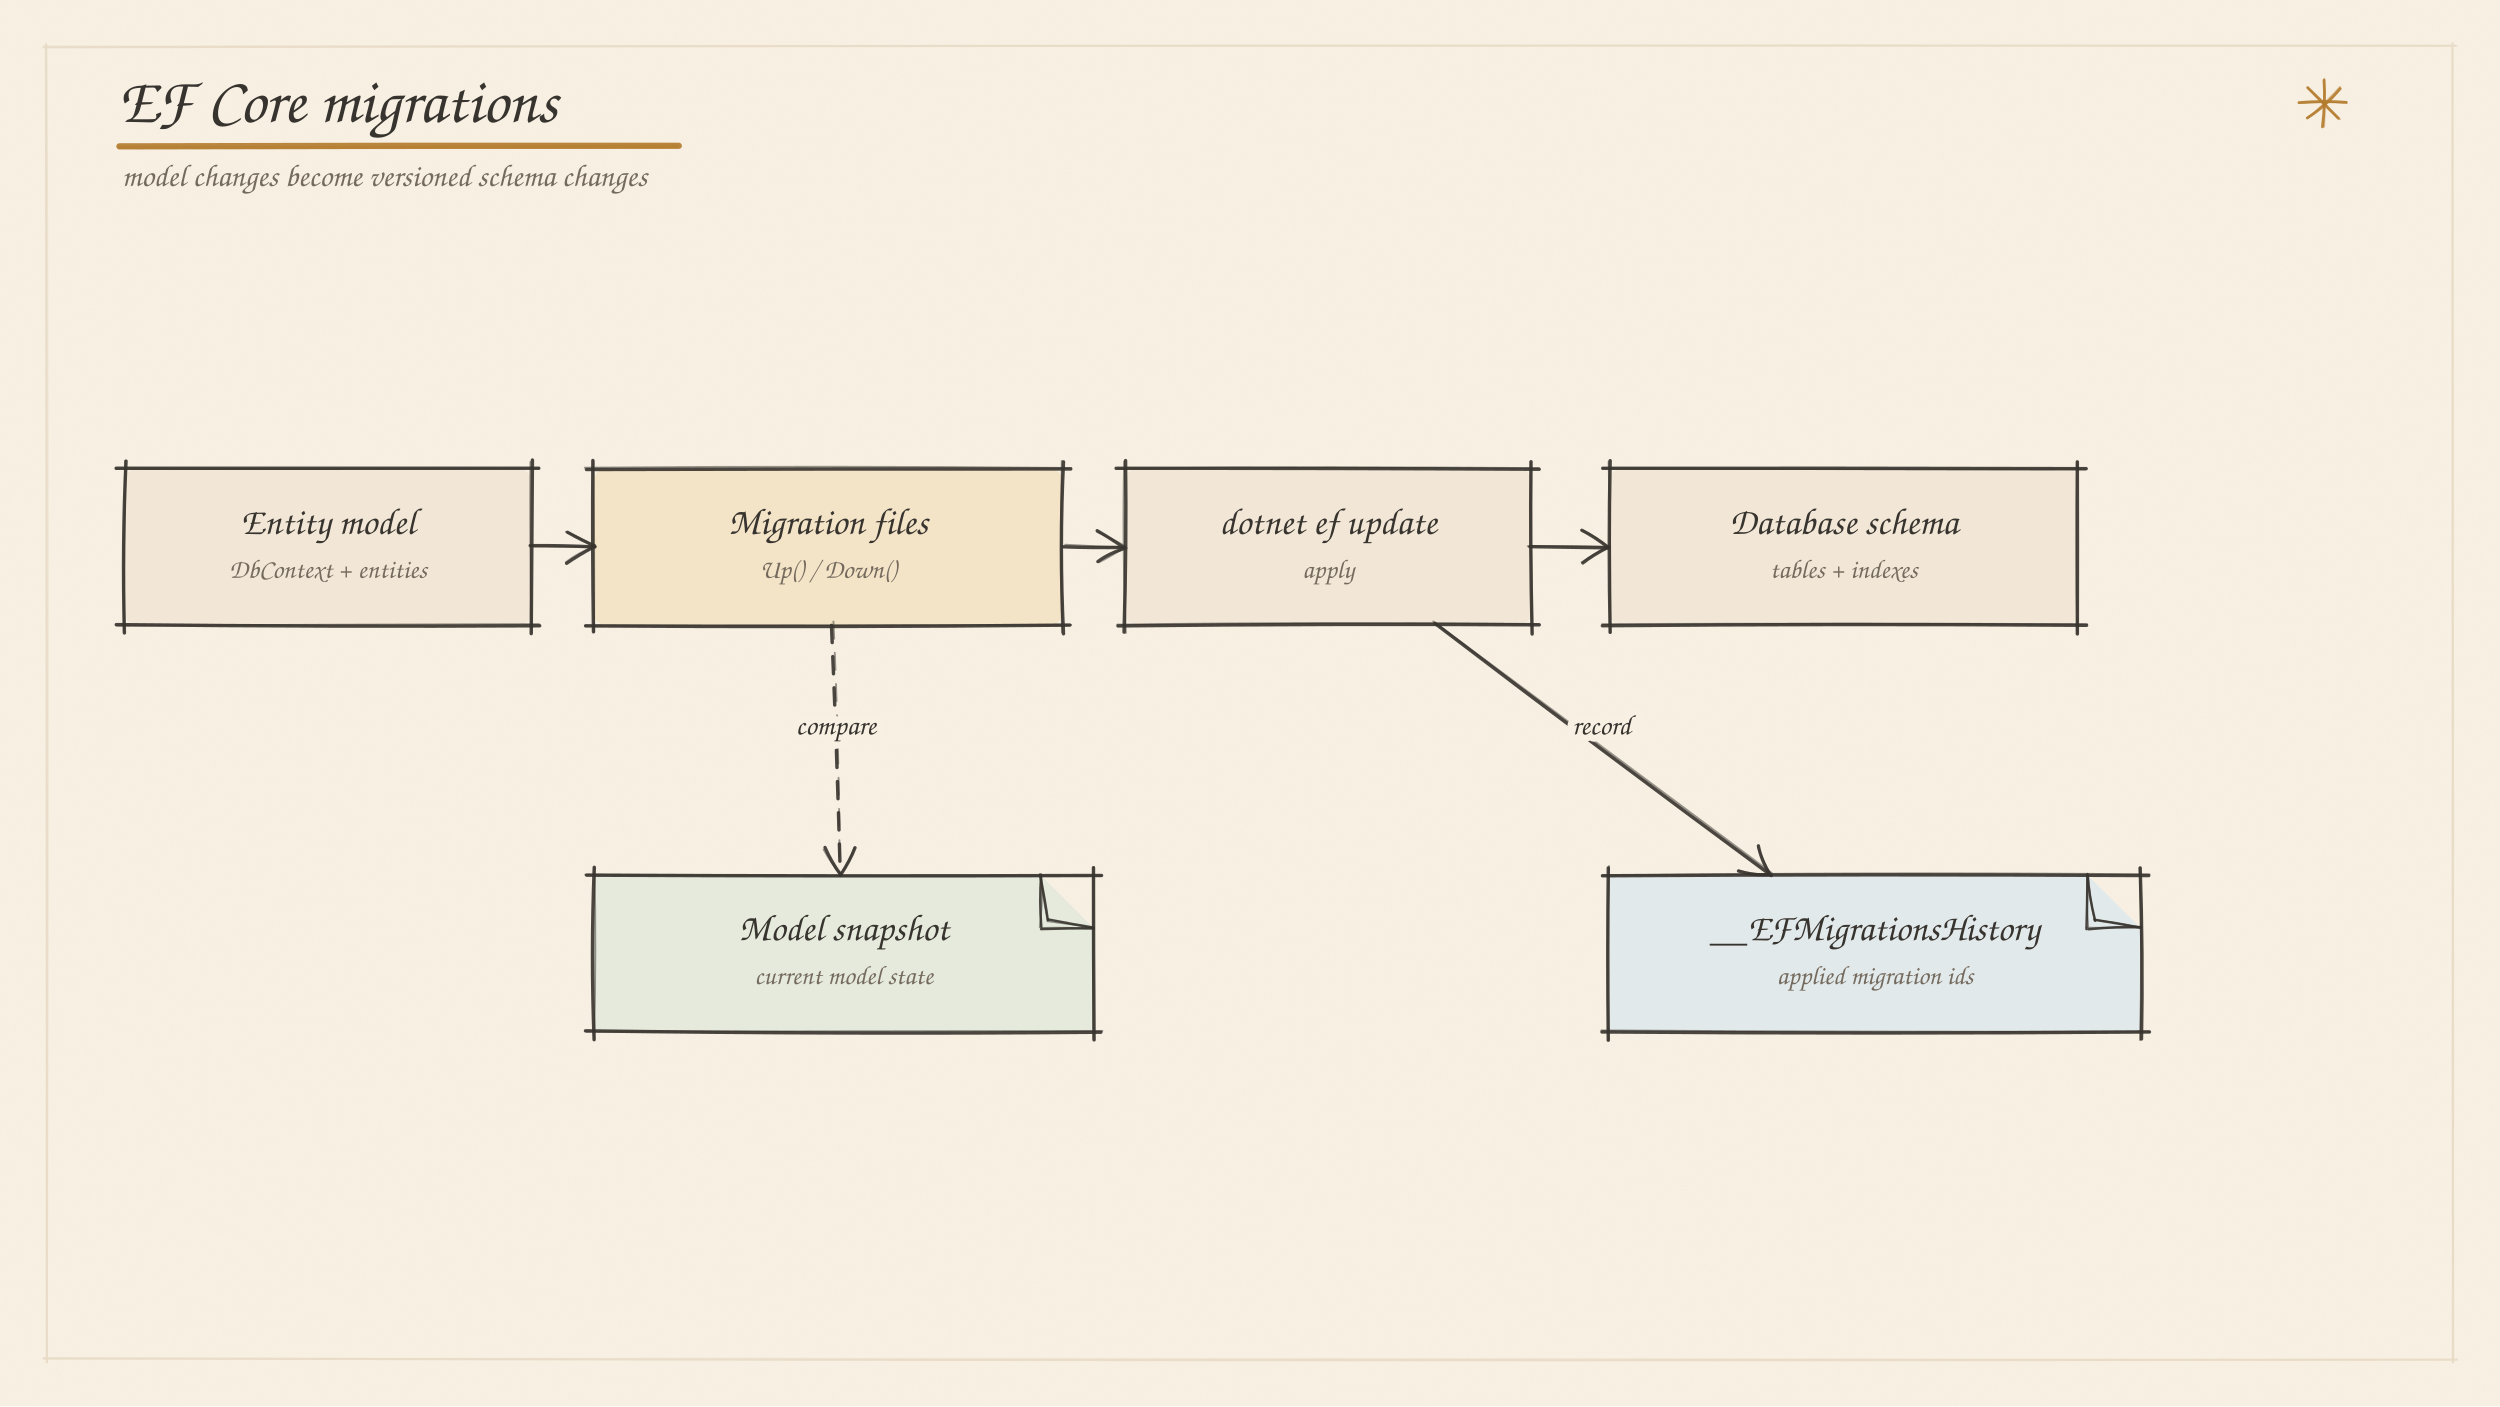
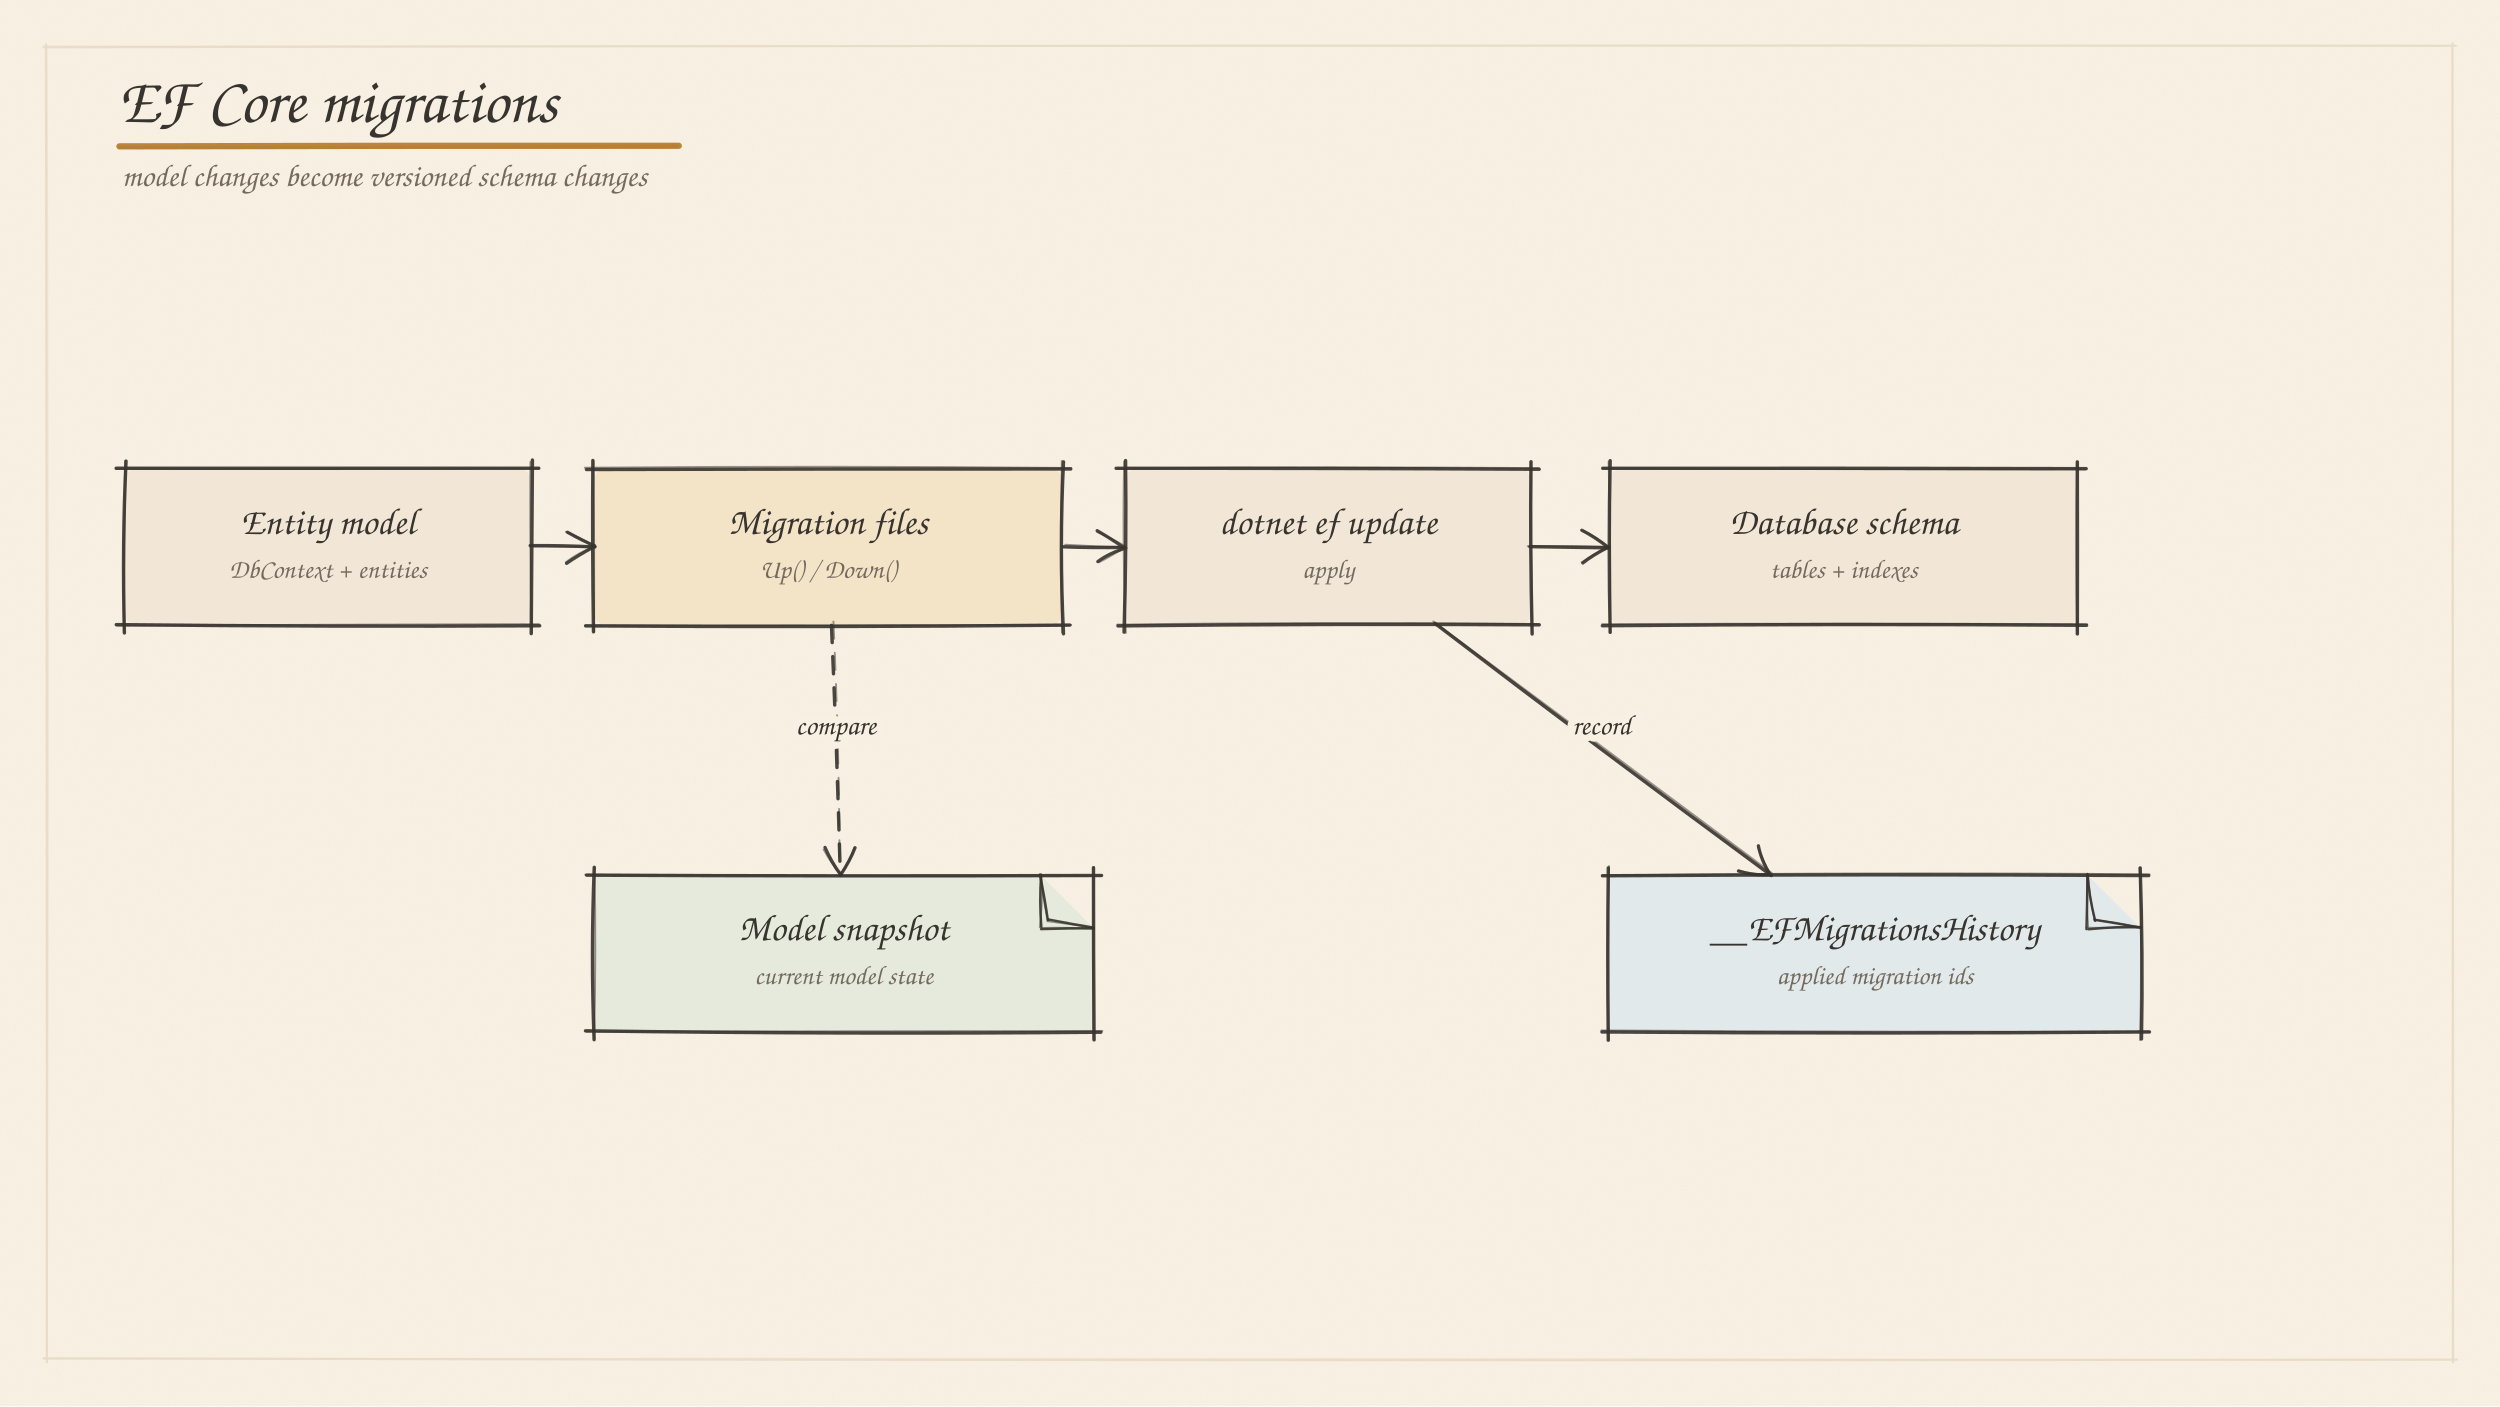
<svg xmlns="http://www.w3.org/2000/svg" width="1600" height="900" viewBox="0 0 1600 900" role="img" aria-label="Hand-drawn EF Core migration flow and history table">
  <defs>
    <filter id="paperNoise" x="0" y="0" width="100%" height="100%">
      <feTurbulence type="fractalNoise" baseFrequency="0.82" numOctaves="2" seed="87" stitchTiles="stitch" />
      <feColorMatrix type="saturate" values="0" />
      <feComponentTransfer>
        <feFuncA type="table" tableValues="0 0.18" />
      </feComponentTransfer>
    </filter>
  </defs>
  <rect width="1600" height="900" fill="#f7f0e3" />
  <rect width="1600" height="900" fill="#000" filter="url(#paperNoise)" opacity="0.13" />
  <path d="M 27.97 30.24 Q 800.25 28.72 1571.6 29.27" fill="none" stroke="#e8dbc6" stroke-width="1.4" stroke-linecap="round" opacity="0.9" />
  <path d="M 27.48 29.66 Q 802.07 28.96 1572.47 29.49" fill="none" stroke="#e8dbc6" stroke-width="1" stroke-linecap="round" opacity="0.5" />
  <path d="M 1569.62 27.81 Q 1569.98 451.68 1569.95 871.92" fill="none" stroke="#e8dbc6" stroke-width="1.4" stroke-linecap="round" opacity="0.9" />
  <path d="M 1569.48 28.24 Q 1569.34 449.89 1569.61 871.46" fill="none" stroke="#e8dbc6" stroke-width="1" stroke-linecap="round" opacity="0.5" />
  <path d="M 1572.49 870.13 Q 799.96 871.26 28.09 869.29" fill="none" stroke="#e8dbc6" stroke-width="1.4" stroke-linecap="round" opacity="0.9" />
  <path d="M 1571.76 870.36 Q 801.93 869.01 27.72 869.75" fill="none" stroke="#e8dbc6" stroke-width="1" stroke-linecap="round" opacity="0.5" />
  <path d="M 29.98 871.53 Q 30.12 449.59 29.4 28.27" fill="none" stroke="#e8dbc6" stroke-width="1.4" stroke-linecap="round" opacity="0.9" />
  <path d="M 30 872.28 Q 31.62 451.52 29.94 28.47" fill="none" stroke="#e8dbc6" stroke-width="1" stroke-linecap="round" opacity="0.5" />
  <text x="76" y="78" text-anchor="start" font-family="'Segoe Print','Bradley Hand','Comic Sans MS',cursive" font-size="41" fill="#37332e" font-weight="600">EF Core migrations</text>
  <text x="78" y="119" text-anchor="start" font-family="'Segoe Print','Bradley Hand','Comic Sans MS',cursive" font-size="20" fill="#746a5e">model changes become versioned schema changes</text>
  <path d="M 76.44 93.67 Q 256.13 93.12 434.42 93.31" fill="none" stroke="#b47b2c" stroke-width="4" stroke-linecap="round" opacity="0.9" />
  <path d="M 76.58 94.27 Q 255.48 94.66 433.5 93.59" fill="none" stroke="#b47b2c" stroke-width="2.2" stroke-linecap="round" opacity="0.5" />
-   <path d="M 1471.33 65.68 Q 1486.93 64.33 1501.6 65.49" fill="none" stroke="#b47b2c" stroke-width="1.8" stroke-linecap="round" opacity="0.9" />
-   <path d="M 1471.91 66.13 Q 1488.94 65.03 1502.01 65.95" fill="none" stroke="#b47b2c" stroke-width="1" stroke-linecap="round" opacity="0.5" />
-   <path d="M 1487.37 51.31 Q 1488.32 65.1 1486.37 81.16" fill="none" stroke="#b47b2c" stroke-width="1.8" stroke-linecap="round" opacity="0.9" />
-   <path d="M 1487.61 50.29 Q 1488.3 66.72 1487.52 81.16" fill="none" stroke="#b47b2c" stroke-width="1" stroke-linecap="round" opacity="0.5" />
-   <path d="M 1476.93 56.13 Q 1486.69 65.43 1496.55 75.72" fill="none" stroke="#b47b2c" stroke-width="1.8" stroke-linecap="round" opacity="0.9" />
-   <path d="M 1476.92 55.85 Q 1486.99 67.94 1497.72 76.38" fill="none" stroke="#b47b2c" stroke-width="1" stroke-linecap="round" opacity="0.5" />
-   <path d="M 1497.73 56.69 Q 1488.73 67.74 1476.65 75.5" fill="none" stroke="#b47b2c" stroke-width="1.8" stroke-linecap="round" opacity="0.9" />
-   <path d="M 1497.64 55.55 Q 1486.84 67.33 1476.82 75.63" fill="none" stroke="#b47b2c" stroke-width="1" stroke-linecap="round" opacity="0.5" />
  <rect x="80" y="300" width="260" height="100" rx="8" fill="#f1e7d5" opacity="0.96" />
  <rect x="380" y="300" width="300" height="100" rx="8" fill="#f2e3c6" opacity="0.96" />
  <rect x="720" y="300" width="260" height="100" rx="8" fill="#f1e7d5" opacity="0.96" />
  <rect x="1030" y="300" width="300" height="100" rx="8" fill="#f1e7d5" opacity="0.96" />
  <path d="M 1030 560 H 1336 L 1370 594 V 660 H 1030 Z" fill="#e1e9ea" opacity="0.96" />
  <path d="M 380 560 H 666 L 700 594 V 660 H 380 Z" fill="#e4eadc" opacity="0.96" />
  <path d="M 339.34 349.2 Q 360.59 349.06 380.64 350.07" fill="none" stroke="#37332e" stroke-width="2.2" stroke-linecap="round" opacity="0.9" />
  <path d="M 340.18 349.7 Q 358.35 350.04 381.39 349.9" fill="none" stroke="#37332e" stroke-width="1.21" stroke-linecap="round" opacity="0.5" />
  <path d="M 362.62 360.55 Q 370.6 355.05 380.25 349.9" fill="none" stroke="#37332e" stroke-width="2.1" stroke-linecap="round" opacity="0.9" />
  <path d="M 362.08 359.86 Q 370.27 353.48 380.22 350.05" fill="none" stroke="#37332e" stroke-width="1.155" stroke-linecap="round" opacity="0.5" />
  <path d="M 363.2 340.64 Q 373.3 346.32 380.6 349.31" fill="none" stroke="#37332e" stroke-width="2.1" stroke-linecap="round" opacity="0.9" />
  <path d="M 362.11 340.34 Q 372.61 344.39 380.22 350.06" fill="none" stroke="#37332e" stroke-width="1.155" stroke-linecap="round" opacity="0.5" />
  <path d="M 680.74 349.96 Q 699.07 350.64 718.94 350.32" fill="none" stroke="#37332e" stroke-width="2.2" stroke-linecap="round" opacity="0.9" />
  <path d="M 681.75 348.61 Q 700.84 349.73 720.3 350.3" fill="none" stroke="#37332e" stroke-width="1.21" stroke-linecap="round" opacity="0.5" />
  <path d="M 702.61 359.42 Q 709.78 354.02 720.48 350.75" fill="none" stroke="#37332e" stroke-width="2.1" stroke-linecap="round" opacity="0.9" />
  <path d="M 703.32 359.92 Q 711 356.03 719.79 350.39" fill="none" stroke="#37332e" stroke-width="1.155" stroke-linecap="round" opacity="0.5" />
  <path d="M 702.17 339.62 Q 711.32 344.91 719.43 350.66" fill="none" stroke="#37332e" stroke-width="2.1" stroke-linecap="round" opacity="0.9" />
  <path d="M 702.13 340.49 Q 711.97 344.79 720.01 349.46" fill="none" stroke="#37332e" stroke-width="1.155" stroke-linecap="round" opacity="0.5" />
  <path d="M 979.12 349.85 Q 1004.49 350.19 1029.55 350.6" fill="none" stroke="#37332e" stroke-width="2.2" stroke-linecap="round" opacity="0.9" />
  <path d="M 977.75 349.6 Q 1003.5 349.33 1029.38 349.86" fill="none" stroke="#37332e" stroke-width="1.21" stroke-linecap="round" opacity="0.5" />
  <path d="M 1013.01 360.3 Q 1019.57 355.1 1029.47 350.14" fill="none" stroke="#37332e" stroke-width="2.1" stroke-linecap="round" opacity="0.9" />
  <path d="M 1012.18 359.89 Q 1020.6 354.16 1029.72 349.44" fill="none" stroke="#37332e" stroke-width="1.155" stroke-linecap="round" opacity="0.5" />
  <path d="M 1012.34 339.34 Q 1020.9 343.72 1029.54 350.63" fill="none" stroke="#37332e" stroke-width="2.1" stroke-linecap="round" opacity="0.9" />
  <path d="M 1013.29 339.58 Q 1023.1 344.43 1029.94 350.31" fill="none" stroke="#37332e" stroke-width="1.155" stroke-linecap="round" opacity="0.5" />
  <path d="M 918.37 398.97 Q 1024.73 480.09 1133.67 560.34" fill="none" stroke="#37332e" stroke-width="2.2" stroke-linecap="round" opacity="0.9" />
  <path d="M 917.26 397.71 Q 1027.33 479.32 1134.33 559.05" fill="none" stroke="#37332e" stroke-width="1.21" stroke-linecap="round" opacity="0.5" />
  <path d="M 1112.6 557.44 Q 1122.67 560.55 1132.05 559.8" fill="none" stroke="#37332e" stroke-width="2.1" stroke-linecap="round" opacity="0.9" />
  <path d="M 1112.75 556.97 Q 1121.68 559.75 1133.32 559.58" fill="none" stroke="#37332e" stroke-width="1.155" stroke-linecap="round" opacity="0.5" />
  <path d="M 1125.36 541.3 Q 1127.08 550.25 1132.83 560.01" fill="none" stroke="#37332e" stroke-width="2.1" stroke-linecap="round" opacity="0.9" />
  <path d="M 1125.09 542.14 Q 1128.48 551.78 1133.32 559.29" fill="none" stroke="#37332e" stroke-width="1.155" stroke-linecap="round" opacity="0.5" />
  <text x="1025" y="470" text-anchor="middle" font-family="'Segoe Print','Bradley Hand','Comic Sans MS',cursive" font-size="18" fill="#37332e" stroke="#f7f0e3" stroke-width="9" stroke-linejoin="round" paint-order="stroke">record</text>
  <path d="M 532.15 400.25 Q 535.64 480.22 537.79 560.07" fill="none" stroke="#37332e" stroke-width="2.2" stroke-linecap="round" opacity="0.9" stroke-dasharray="11 9" />
  <path d="M 533.4 397.79 Q 537.22 480.73 537.37 560.45" fill="none" stroke="#37332e" stroke-width="1.21" stroke-linecap="round" opacity="0.5" stroke-dasharray="11 9" />
  <path d="M 528 542.35 Q 531.89 551.35 537.97 559.76" fill="none" stroke="#37332e" stroke-width="2.1" stroke-linecap="round" opacity="0.9" />
  <path d="M 527.07 543.66 Q 532.31 553.21 538.27 560.3" fill="none" stroke="#37332e" stroke-width="1.155" stroke-linecap="round" opacity="0.5" />
  <path d="M 547.22 542.55 Q 544.12 550.65 537.78 560.32" fill="none" stroke="#37332e" stroke-width="2.1" stroke-linecap="round" opacity="0.9" />
  <path d="M 546.74 542.39 Q 544.01 550.96 538.34 559.29" fill="none" stroke="#37332e" stroke-width="1.155" stroke-linecap="round" opacity="0.5" />
  <text x="535" y="470" text-anchor="middle" font-family="'Segoe Print','Bradley Hand','Comic Sans MS',cursive" font-size="18" fill="#37332e" stroke="#f7f0e3" stroke-width="9" stroke-linejoin="round" paint-order="stroke">compare</text>
  <path d="M 74.34 299.7 Q 211.37 299.67 344.8 299.66" fill="none" stroke="#37332e" stroke-width="2.2" stroke-linecap="round" opacity="0.9" />
  <path d="M 74.37 299.82 Q 207.95 300.46 344.98 299.81" fill="none" stroke="#37332e" stroke-width="1.21" stroke-linecap="round" opacity="0.5" />
  <path d="M 340.75 294.43 Q 340.36 350.76 339.98 405.51" fill="none" stroke="#37332e" stroke-width="2.2" stroke-linecap="round" opacity="0.9" />
  <path d="M 339.45 295.64 Q 339.03 350.25 340.17 404.71" fill="none" stroke="#37332e" stroke-width="1.21" stroke-linecap="round" opacity="0.5" />
  <path d="M 345.39 400.49 Q 211.46 401.23 74.43 399.76" fill="none" stroke="#37332e" stroke-width="2.2" stroke-linecap="round" opacity="0.9" />
  <path d="M 344.99 399.39 Q 208.39 399.75 74.63 400.44" fill="none" stroke="#37332e" stroke-width="1.21" stroke-linecap="round" opacity="0.5" />
  <path d="M 79.62 405.08 Q 78.13 348.68 80.66 295.13" fill="none" stroke="#37332e" stroke-width="2.2" stroke-linecap="round" opacity="0.9" />
  <path d="M 79.25 404.57 Q 79.34 348.14 80.14 294.93" fill="none" stroke="#37332e" stroke-width="1.21" stroke-linecap="round" opacity="0.5" />
  <text x="210" y="341.72" text-anchor="middle" font-family="'Segoe Print','Bradley Hand','Comic Sans MS',cursive" font-size="24" fill="#37332e">Entity model</text>
  <text x="210" y="369.8" text-anchor="middle" font-family="'Segoe Print','Bradley Hand','Comic Sans MS',cursive" font-size="17" fill="#746a5e">DbContext + entities</text>
  <path d="M 375.35 300.48 Q 530.24 300.04 685.27 300.14" fill="none" stroke="#37332e" stroke-width="2.2" stroke-linecap="round" opacity="0.9" />
  <path d="M 374.27 299.31 Q 530.24 298.01 685.59 299.49" fill="none" stroke="#37332e" stroke-width="1.21" stroke-linecap="round" opacity="0.5" />
  <path d="M 680.63 295.6 Q 677.93 350.39 680.63 405.62" fill="none" stroke="#37332e" stroke-width="2.2" stroke-linecap="round" opacity="0.9" />
  <path d="M 679.52 294.99 Q 678.87 348.49 679.63 404.74" fill="none" stroke="#37332e" stroke-width="1.21" stroke-linecap="round" opacity="0.5" />
  <path d="M 684.67 400.06 Q 529.11 401.61 374.82 400.56" fill="none" stroke="#37332e" stroke-width="2.2" stroke-linecap="round" opacity="0.9" />
  <path d="M 685.57 399.93 Q 531.75 400.19 374.59 400.31" fill="none" stroke="#37332e" stroke-width="1.21" stroke-linecap="round" opacity="0.5" />
  <path d="M 379.83 404.35 Q 378.99 348.38 379.44 294.73" fill="none" stroke="#37332e" stroke-width="2.2" stroke-linecap="round" opacity="0.9" />
  <path d="M 380.22 404.39 Q 380.48 350.62 379.83 295.26" fill="none" stroke="#37332e" stroke-width="1.21" stroke-linecap="round" opacity="0.5" />
  <text x="530" y="341.72" text-anchor="middle" font-family="'Segoe Print','Bradley Hand','Comic Sans MS',cursive" font-size="24" fill="#37332e">Migration files</text>
  <text x="530" y="369.8" text-anchor="middle" font-family="'Segoe Print','Bradley Hand','Comic Sans MS',cursive" font-size="17" fill="#746a5e">Up() / Down()</text>
  <path d="M 714.33 299.72 Q 850.01 299.62 985.07 300.32" fill="none" stroke="#37332e" stroke-width="2.2" stroke-linecap="round" opacity="0.9" />
  <path d="M 715.65 299.79 Q 850.92 298.55 984.75 299.57" fill="none" stroke="#37332e" stroke-width="1.21" stroke-linecap="round" opacity="0.5" />
  <path d="M 979.85 295.54 Q 979.2 350.01 980.57 405.75" fill="none" stroke="#37332e" stroke-width="2.2" stroke-linecap="round" opacity="0.9" />
  <path d="M 979.67 295.43 Q 979.76 351.68 980.45 404.85" fill="none" stroke="#37332e" stroke-width="1.21" stroke-linecap="round" opacity="0.5" />
  <path d="M 985.11 399.89 Q 851.95 399.06 715.52 400.58" fill="none" stroke="#37332e" stroke-width="2.2" stroke-linecap="round" opacity="0.9" />
  <path d="M 984.79 399.34 Q 850 397.91 715.02 399.73" fill="none" stroke="#37332e" stroke-width="1.21" stroke-linecap="round" opacity="0.5" />
  <path d="M 719.4 404.54 Q 721.02 350.03 720.36 294.78" fill="none" stroke="#37332e" stroke-width="2.2" stroke-linecap="round" opacity="0.9" />
  <path d="M 720.56 405.08 Q 718.27 349 719.45 295.5" fill="none" stroke="#37332e" stroke-width="1.21" stroke-linecap="round" opacity="0.5" />
  <text x="850" y="341.72" text-anchor="middle" font-family="'Segoe Print','Bradley Hand','Comic Sans MS',cursive" font-size="24" fill="#37332e">dotnet ef update</text>
  <text x="850" y="369.8" text-anchor="middle" font-family="'Segoe Print','Bradley Hand','Comic Sans MS',cursive" font-size="17" fill="#746a5e">apply</text>
  <path d="M 1025.75 299.71 Q 1179.36 299.57 1335.14 299.95" fill="none" stroke="#37332e" stroke-width="2.2" stroke-linecap="round" opacity="0.9" />
  <path d="M 1025.74 299.56 Q 1180.98 300.6 1334.64 300.38" fill="none" stroke="#37332e" stroke-width="1.21" stroke-linecap="round" opacity="0.5" />
  <path d="M 1329.49 295.66 Q 1329.65 351.23 1329.5 405.71" fill="none" stroke="#37332e" stroke-width="2.2" stroke-linecap="round" opacity="0.9" />
  <path d="M 1329.26 295.28 Q 1328.12 351.71 1329.47 405.02" fill="none" stroke="#37332e" stroke-width="1.21" stroke-linecap="round" opacity="0.5" />
  <path d="M 1335.4 400.19 Q 1179.32 399.06 1025.54 400.47" fill="none" stroke="#37332e" stroke-width="2.2" stroke-linecap="round" opacity="0.9" />
  <path d="M 1335.65 399.45 Q 1181.63 398.88 1025.44 399.4" fill="none" stroke="#37332e" stroke-width="1.21" stroke-linecap="round" opacity="0.5" />
  <path d="M 1030.51 404.7 Q 1029.36 350.72 1030.5 294.86" fill="none" stroke="#37332e" stroke-width="2.2" stroke-linecap="round" opacity="0.9" />
  <path d="M 1030.33 404.76 Q 1031.11 351.64 1029.5 295.48" fill="none" stroke="#37332e" stroke-width="1.21" stroke-linecap="round" opacity="0.5" />
  <text x="1180" y="341.72" text-anchor="middle" font-family="'Segoe Print','Bradley Hand','Comic Sans MS',cursive" font-size="24" fill="#37332e">Database schema</text>
  <text x="1180" y="369.8" text-anchor="middle" font-family="'Segoe Print','Bradley Hand','Comic Sans MS',cursive" font-size="17" fill="#746a5e">tables + indexes</text>
  <path d="M 1025.61 560.5 Q 1198.87 559.35 1375.18 560.35" fill="none" stroke="#37332e" stroke-width="2.2" stroke-linecap="round" opacity="0.9" />
  <path d="M 1025.25 560.35 Q 1198.36 557.99 1375.7 559.57" fill="none" stroke="#37332e" stroke-width="1.21" stroke-linecap="round" opacity="0.5" />
  <path d="M 1369.71 555.47 Q 1371.56 611.23 1370.55 664.91" fill="none" stroke="#37332e" stroke-width="2.2" stroke-linecap="round" opacity="0.9" />
  <path d="M 1369.37 555.57 Q 1371.04 609.46 1369.62 665.65" fill="none" stroke="#37332e" stroke-width="1.21" stroke-linecap="round" opacity="0.5" />
  <path d="M 1375.62 660.45 Q 1200.73 661.75 1025.27 660.44" fill="none" stroke="#37332e" stroke-width="2.2" stroke-linecap="round" opacity="0.9" />
  <path d="M 1375.56 660.2 Q 1198.13 660.58 1024.87 659.45" fill="none" stroke="#37332e" stroke-width="1.21" stroke-linecap="round" opacity="0.5" />
  <path d="M 1029.29 665.73 Q 1028.69 608.19 1029.31 555.46" fill="none" stroke="#37332e" stroke-width="2.2" stroke-linecap="round" opacity="0.9" />
  <path d="M 1029.34 665.49 Q 1028.22 610.72 1029.77 554.3" fill="none" stroke="#37332e" stroke-width="1.21" stroke-linecap="round" opacity="0.5" />
  <path d="M 1335.97 559.4 Q 1336.76 572.53 1340.9 589.32" fill="none" stroke="#37332e" stroke-width="1.6" stroke-linecap="round" opacity="0.9" />
  <path d="M 1336.5 559.71 Q 1337.33 574.38 1340.47 588.35" fill="none" stroke="#37332e" stroke-width="1" stroke-linecap="round" opacity="0.5" />
  <path d="M 1340.48 588.65 Q 1354.68 590.78 1370.19 593.77" fill="none" stroke="#37332e" stroke-width="1.6" stroke-linecap="round" opacity="0.9" />
  <path d="M 1341.51 588.83 Q 1354.05 590.4 1369.68 593.5" fill="none" stroke="#37332e" stroke-width="1" stroke-linecap="round" opacity="0.5" />
  <path d="M 1335.97 560.51 Q 1335.83 577.68 1335.35 594.63" fill="none" stroke="#37332e" stroke-width="1.6" stroke-linecap="round" opacity="0.9" />
  <path d="M 1335.85 559.65 Q 1335.18 575.1 1336.57 593.33" fill="none" stroke="#37332e" stroke-width="1" stroke-linecap="round" opacity="0.5" />
  <path d="M 1336.63 594.72 Q 1354.98 592.93 1370.34 593.32" fill="none" stroke="#37332e" stroke-width="1.6" stroke-linecap="round" opacity="0.9" />
  <path d="M 1335.33 593.65 Q 1352.42 593.75 1370.6 593.85" fill="none" stroke="#37332e" stroke-width="1" stroke-linecap="round" opacity="0.5" />
  <text x="1200" y="601.72" text-anchor="middle" font-family="'Segoe Print','Bradley Hand','Comic Sans MS',cursive" font-size="24" fill="#37332e">__EFMigrationsHistory</text>
  <text x="1200" y="629.8" text-anchor="middle" font-family="'Segoe Print','Bradley Hand','Comic Sans MS',cursive" font-size="17" fill="#746a5e">applied migration ids</text>
  <path d="M 375.47 560.1 Q 538.15 560.88 704.98 560.31" fill="none" stroke="#37332e" stroke-width="2.2" stroke-linecap="round" opacity="0.9" />
  <path d="M 374.5 559.77 Q 541.63 560.98 704.79 560.4" fill="none" stroke="#37332e" stroke-width="1.21" stroke-linecap="round" opacity="0.5" />
  <path d="M 699.83 555.32 Q 699.79 610.04 700.2 665.52" fill="none" stroke="#37332e" stroke-width="2.2" stroke-linecap="round" opacity="0.9" />
  <path d="M 699.95 555.1 Q 699.69 608.02 699.87 664.9" fill="none" stroke="#37332e" stroke-width="1.21" stroke-linecap="round" opacity="0.5" />
  <path d="M 704.52 660.62 Q 541.1 662.02 374.72 659.73" fill="none" stroke="#37332e" stroke-width="2.2" stroke-linecap="round" opacity="0.9" />
  <path d="M 705.54 659.79 Q 541.2 659.94 375.21 660.3" fill="none" stroke="#37332e" stroke-width="1.21" stroke-linecap="round" opacity="0.5" />
  <path d="M 380.23 665.39 Q 378.11 611.17 380.32 555.07" fill="none" stroke="#37332e" stroke-width="2.2" stroke-linecap="round" opacity="0.9" />
  <path d="M 380.3 664.57 Q 381.58 608.04 380.53 555.67" fill="none" stroke="#37332e" stroke-width="1.21" stroke-linecap="round" opacity="0.5" />
  <path d="M 665.54 559.75 Q 668.9 576.18 670.6 588.9" fill="none" stroke="#37332e" stroke-width="1.6" stroke-linecap="round" opacity="0.9" />
  <path d="M 666.45 559.94 Q 666.89 573.18 670.42 588.66" fill="none" stroke="#37332e" stroke-width="1" stroke-linecap="round" opacity="0.5" />
  <path d="M 670.92 588.47 Q 686.76 591.56 699.88 593.66" fill="none" stroke="#37332e" stroke-width="1.6" stroke-linecap="round" opacity="0.9" />
  <path d="M 670.27 589.64 Q 686.71 591.71 699.41 593.88" fill="none" stroke="#37332e" stroke-width="1" stroke-linecap="round" opacity="0.5" />
  <path d="M 666.32 559.78 Q 665.16 577.13 666.43 593.26" fill="none" stroke="#37332e" stroke-width="1.6" stroke-linecap="round" opacity="0.9" />
  <path d="M 666.23 560.19 Q 667.98 575.66 665.32 593.45" fill="none" stroke="#37332e" stroke-width="1" stroke-linecap="round" opacity="0.5" />
  <path d="M 666.3 594.62 Q 684.33 594.02 700.05 594.1" fill="none" stroke="#37332e" stroke-width="1.6" stroke-linecap="round" opacity="0.9" />
  <path d="M 666.47 593.82 Q 684.16 593.25 699.33 594.54" fill="none" stroke="#37332e" stroke-width="1" stroke-linecap="round" opacity="0.5" />
  <text x="540" y="601.72" text-anchor="middle" font-family="'Segoe Print','Bradley Hand','Comic Sans MS',cursive" font-size="24" fill="#37332e">Model snapshot</text>
  <text x="540" y="629.8" text-anchor="middle" font-family="'Segoe Print','Bradley Hand','Comic Sans MS',cursive" font-size="17" fill="#746a5e">current model state</text>
</svg>
